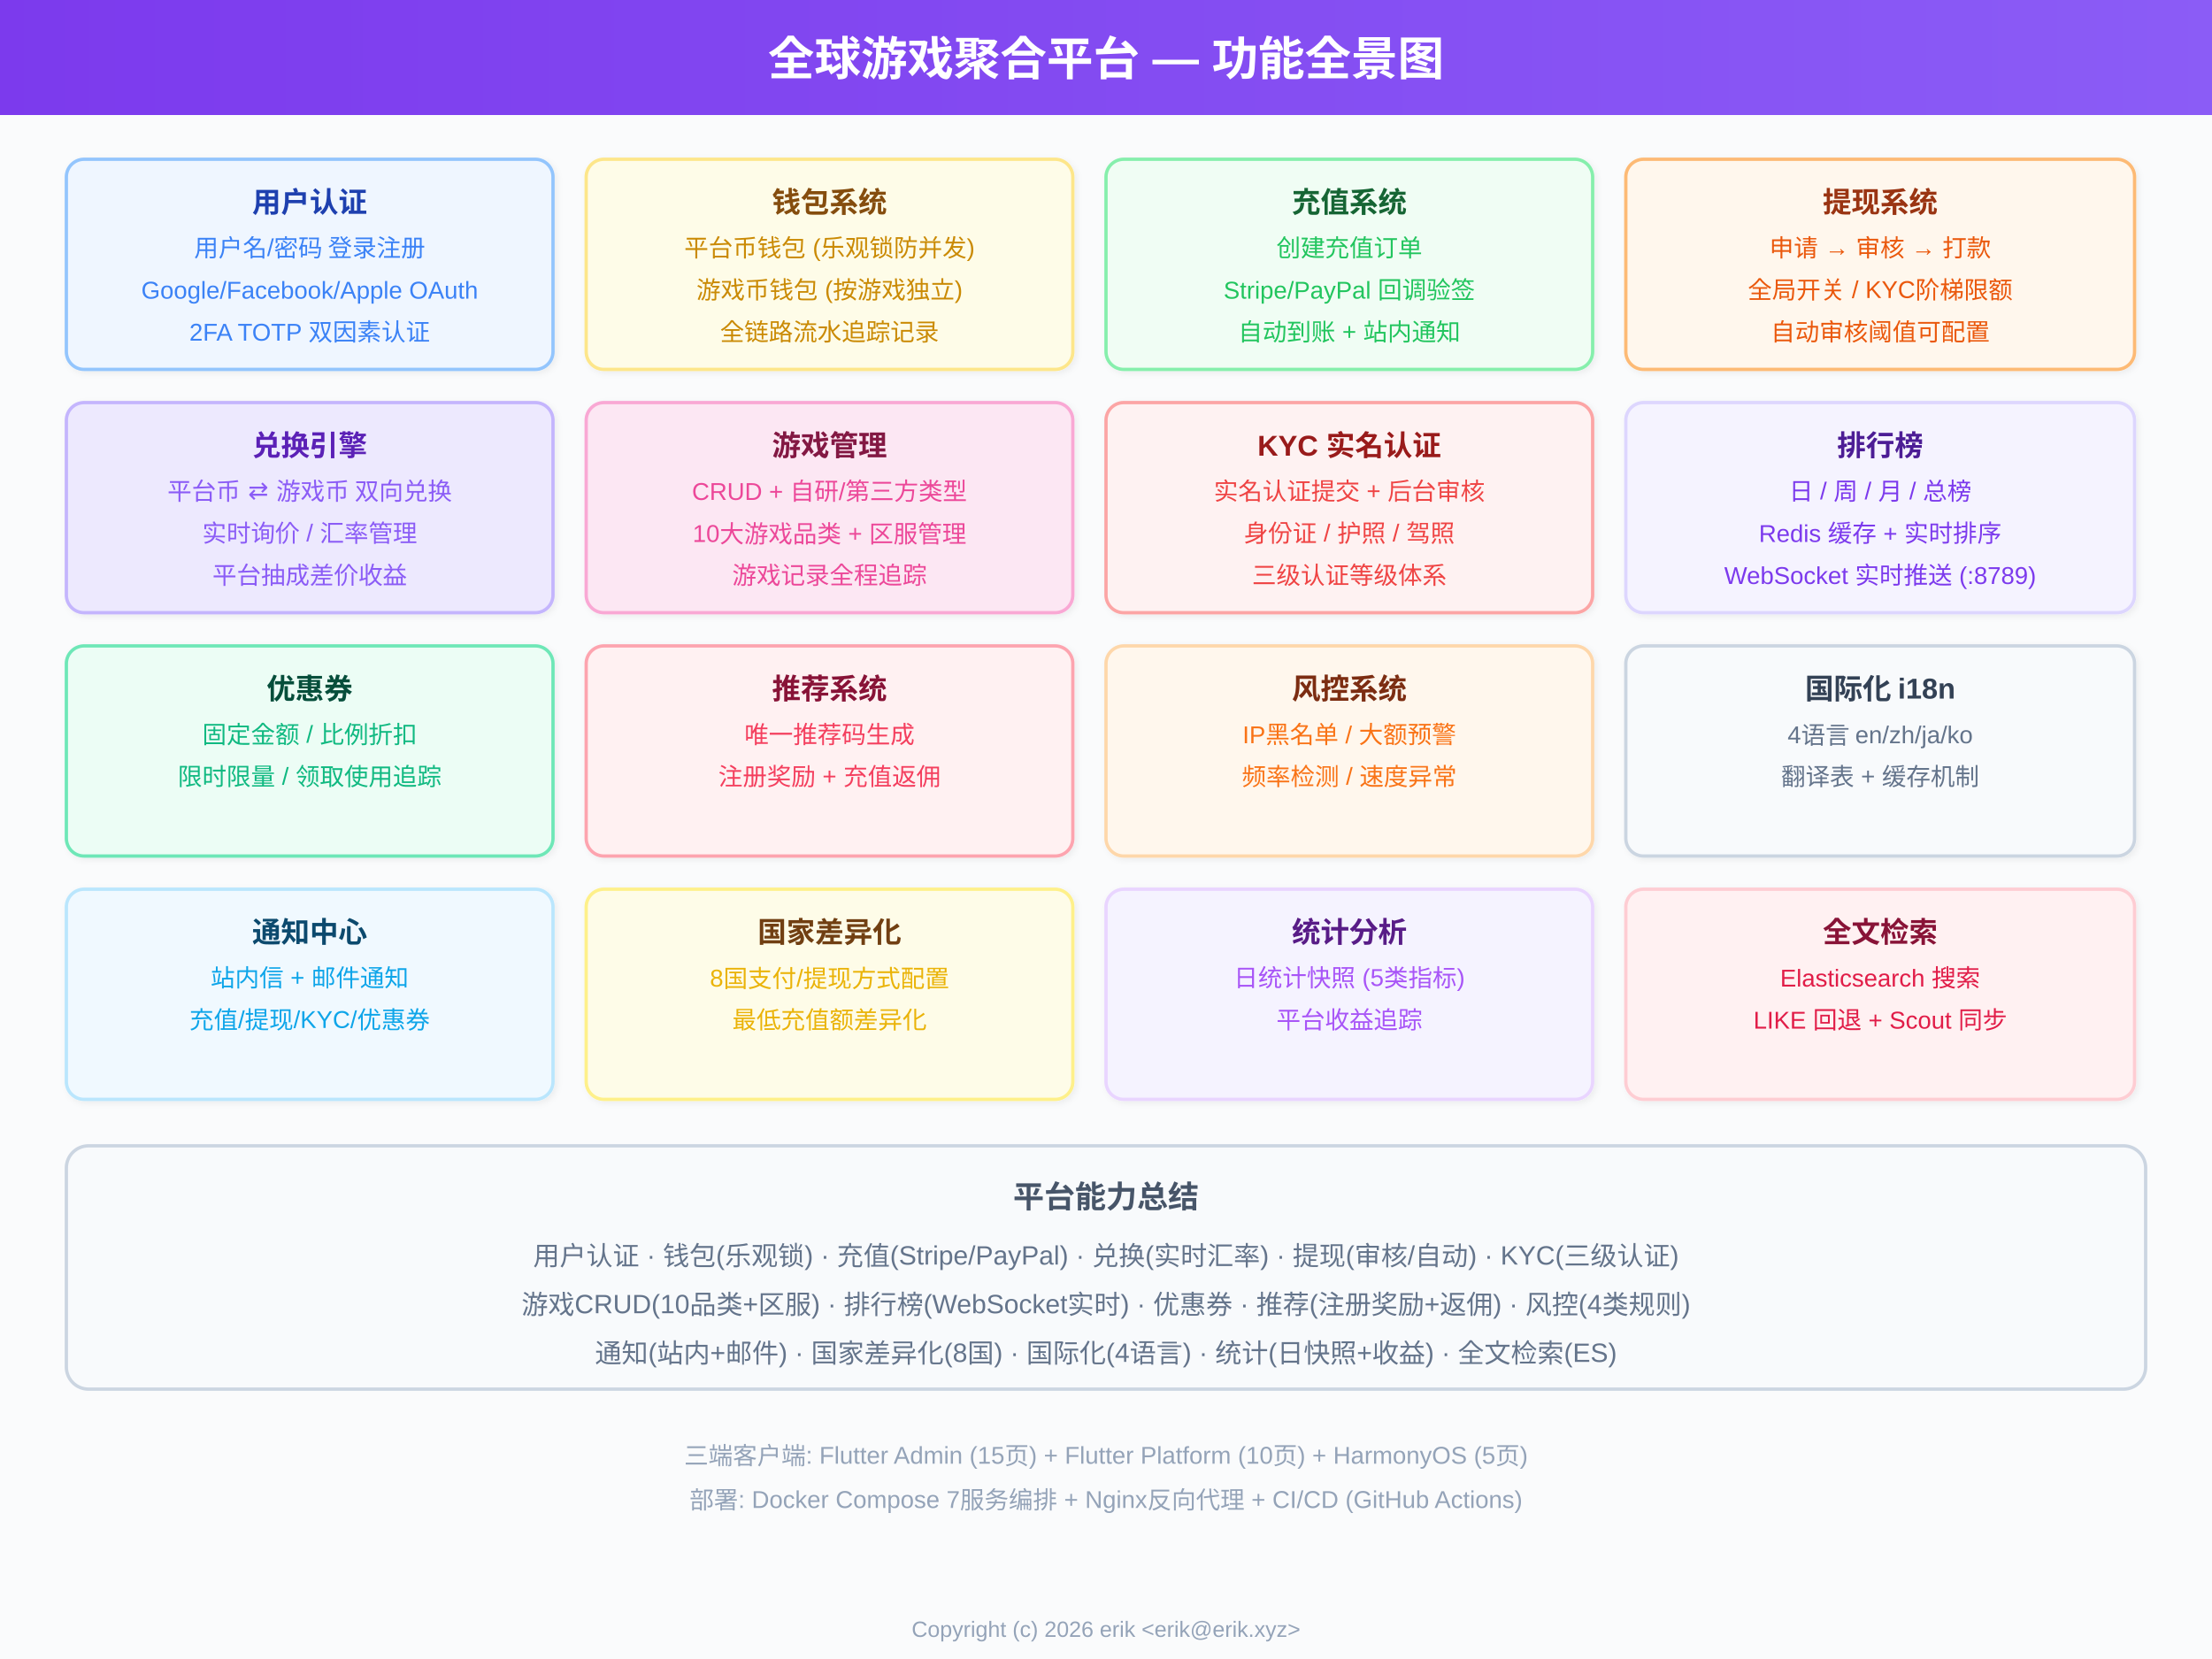
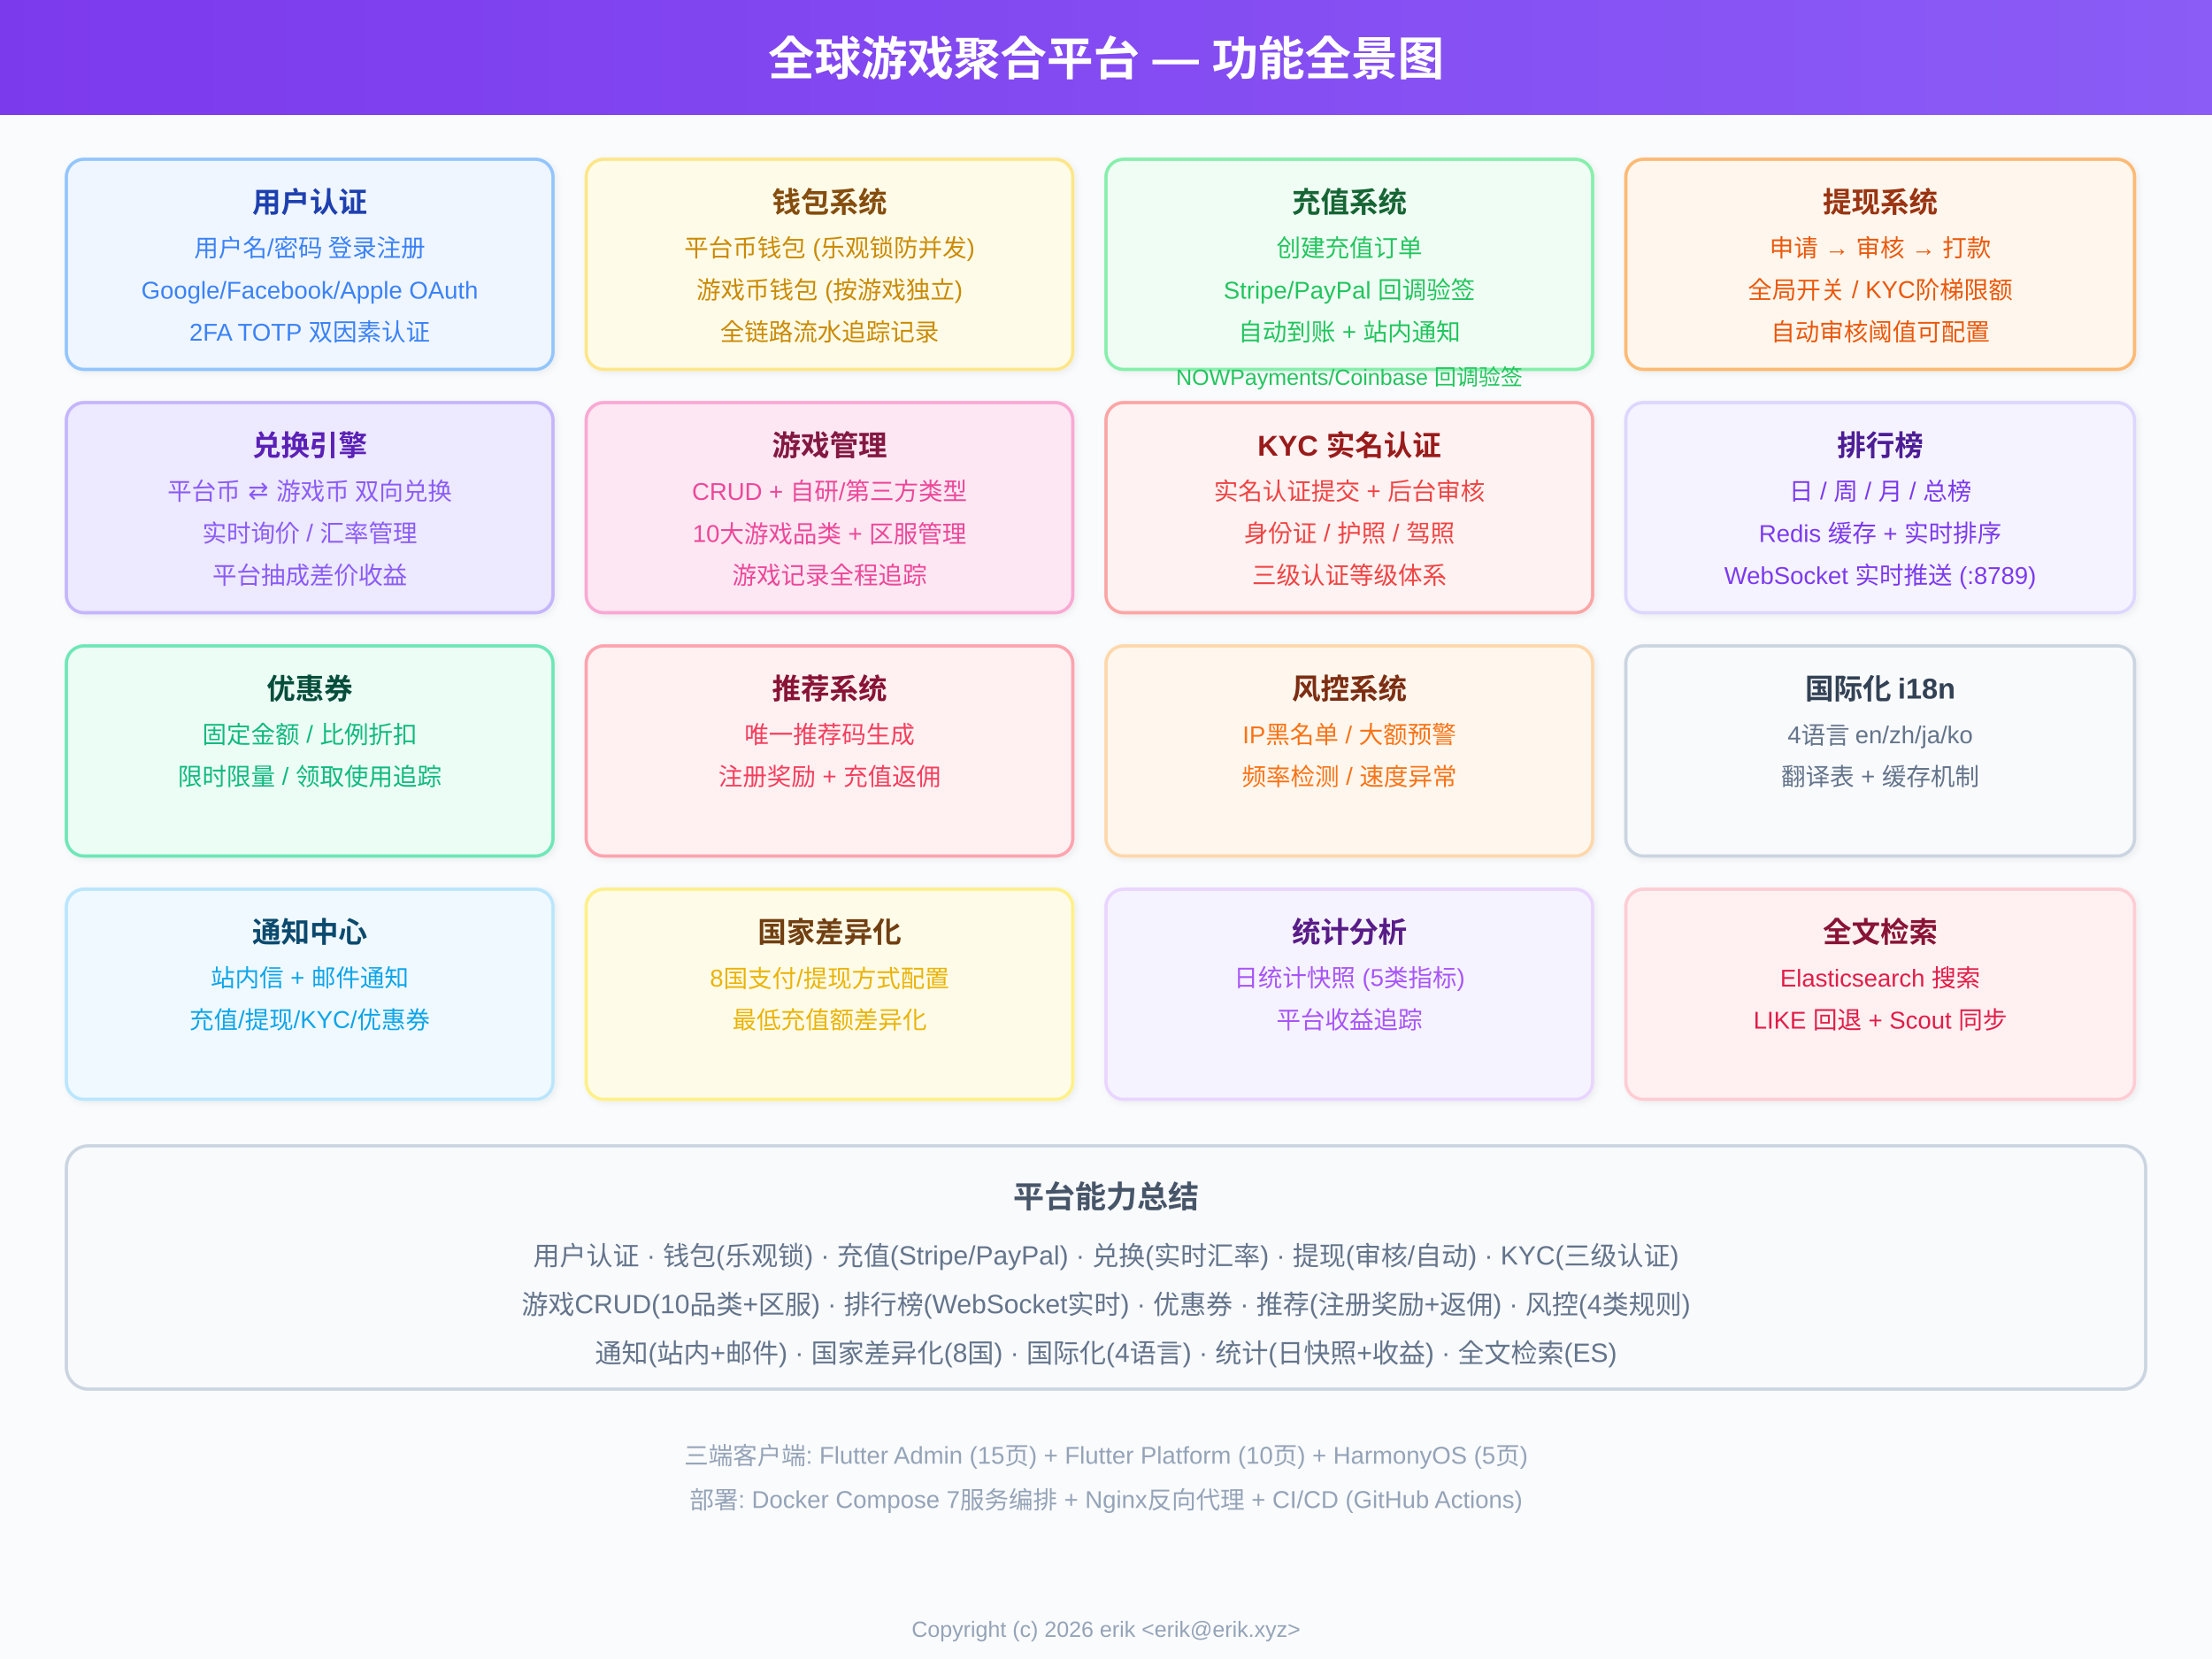
<svg xmlns="http://www.w3.org/2000/svg" viewBox="0 0 1000 750" font-family="Arial, 'Noto Sans SC', sans-serif">
  <defs>
    <linearGradient id="hd" x1="0" y1="0" x2="1" y2="0">
      <stop offset="0%" stop-color="#7c3aed" />
      <stop offset="100%" stop-color="#8b5cf6" />
    </linearGradient>
    <filter id="sh">
      <feDropShadow dx="1" dy="1" stdDeviation="1.5" flood-opacity=".06" />
    </filter>
  </defs>
  <rect width="1000" height="750" fill="#fafbfc" />
  <rect x="0" y="0" width="1000" height="52" fill="url(#hd)" />
  <text x="500" y="34" text-anchor="middle" fill="#fff" font-size="21" font-weight="bold">全球游戏聚合平台 — 功能全景图</text>
  <rect x="30" y="72" width="220" height="95" rx="8" fill="#eff6ff" stroke="#93c5fd" stroke-width="1.5" filter="url(#sh)" />
  <text x="140" y="96" text-anchor="middle" fill="#1e40af" font-size="13" font-weight="bold">用户认证</text>
  <text x="140" y="116" text-anchor="middle" fill="#3b82f6" font-size="11">用户名/密码 登录注册</text>
  <text x="140" y="135" text-anchor="middle" fill="#3b82f6" font-size="11">Google/Facebook/Apple OAuth</text>
  <text x="140" y="154" text-anchor="middle" fill="#3b82f6" font-size="11">2FA TOTP 双因素认证</text>
  <rect x="265" y="72" width="220" height="95" rx="8" fill="#fefce8" stroke="#fde68a" stroke-width="1.5" filter="url(#sh)" />
  <text x="375" y="96" text-anchor="middle" fill="#854d0e" font-size="13" font-weight="bold">钱包系统</text>
  <text x="375" y="116" text-anchor="middle" fill="#ca8a04" font-size="11">平台币钱包 (乐观锁防并发)</text>
  <text x="375" y="135" text-anchor="middle" fill="#ca8a04" font-size="11">游戏币钱包 (按游戏独立)</text>
  <text x="375" y="154" text-anchor="middle" fill="#ca8a04" font-size="11">全链路流水追踪记录</text>
  <rect x="500" y="72" width="220" height="95" rx="8" fill="#f0fdf4" stroke="#86efac" stroke-width="1.5" filter="url(#sh)" />
  <text x="610" y="96" text-anchor="middle" fill="#166534" font-size="13" font-weight="bold">充值系统</text>
  <text x="610" y="116" text-anchor="middle" fill="#22c55e" font-size="11">创建充值订单</text>
  <text x="610" y="135" text-anchor="middle" fill="#22c55e" font-size="11">Stripe/PayPal 回调验签</text>
+   <text x="610" y="174" text-anchor="middle" fill="#22c55e" font-size="10">NOWPayments/Coinbase 回调验签</text>
  <text x="610" y="154" text-anchor="middle" fill="#22c55e" font-size="11">自动到账 + 站内通知</text>
  <rect x="735" y="72" width="230" height="95" rx="8" fill="#fff7ed" stroke="#fdba74" stroke-width="1.5" filter="url(#sh)" />
  <text x="850" y="96" text-anchor="middle" fill="#9a3412" font-size="13" font-weight="bold">提现系统</text>
  <text x="850" y="116" text-anchor="middle" fill="#ea580c" font-size="11">申请 → 审核 → 打款</text>
  <text x="850" y="135" text-anchor="middle" fill="#ea580c" font-size="11">全局开关 / KYC阶梯限额</text>
  <text x="850" y="154" text-anchor="middle" fill="#ea580c" font-size="11">自动审核阈值可配置</text>
  <rect x="30" y="182" width="220" height="95" rx="8" fill="#ede9fe" stroke="#c4b5fd" stroke-width="1.5" filter="url(#sh)" />
  <text x="140" y="206" text-anchor="middle" fill="#5b21b6" font-size="13" font-weight="bold">兑换引擎</text>
  <text x="140" y="226" text-anchor="middle" fill="#8b5cf6" font-size="11">平台币 ⇄ 游戏币 双向兑换</text>
  <text x="140" y="245" text-anchor="middle" fill="#8b5cf6" font-size="11">实时询价 / 汇率管理</text>
  <text x="140" y="264" text-anchor="middle" fill="#8b5cf6" font-size="11">平台抽成差价收益</text>
  <rect x="265" y="182" width="220" height="95" rx="8" fill="#fce7f3" stroke="#f9a8d4" stroke-width="1.5" filter="url(#sh)" />
  <text x="375" y="206" text-anchor="middle" fill="#831843" font-size="13" font-weight="bold">游戏管理</text>
  <text x="375" y="226" text-anchor="middle" fill="#ec4899" font-size="11">CRUD + 自研/第三方类型</text>
  <text x="375" y="245" text-anchor="middle" fill="#ec4899" font-size="11">10大游戏品类 + 区服管理</text>
  <text x="375" y="264" text-anchor="middle" fill="#ec4899" font-size="11">游戏记录全程追踪</text>
  <rect x="500" y="182" width="220" height="95" rx="8" fill="#fef2f2" stroke="#fca5a5" stroke-width="1.5" filter="url(#sh)" />
  <text x="610" y="206" text-anchor="middle" fill="#991b1b" font-size="13" font-weight="bold">KYC 实名认证</text>
  <text x="610" y="226" text-anchor="middle" fill="#ef4444" font-size="11">实名认证提交 + 后台审核</text>
  <text x="610" y="245" text-anchor="middle" fill="#ef4444" font-size="11">身份证 / 护照 / 驾照</text>
  <text x="610" y="264" text-anchor="middle" fill="#ef4444" font-size="11">三级认证等级体系</text>
  <rect x="735" y="182" width="230" height="95" rx="8" fill="#f5f3ff" stroke="#ddd6fe" stroke-width="1.5" filter="url(#sh)" />
  <text x="850" y="206" text-anchor="middle" fill="#4c1d95" font-size="13" font-weight="bold">排行榜</text>
  <text x="850" y="226" text-anchor="middle" fill="#7c3aed" font-size="11">日 / 周 / 月 / 总榜</text>
  <text x="850" y="245" text-anchor="middle" fill="#7c3aed" font-size="11">Redis 缓存 + 实时排序</text>
  <text x="850" y="264" text-anchor="middle" fill="#7c3aed" font-size="11">WebSocket 实时推送 (:8789)</text>
  <rect x="30" y="292" width="220" height="95" rx="8" fill="#ecfdf5" stroke="#6ee7b7" stroke-width="1.5" filter="url(#sh)" />
  <text x="140" y="316" text-anchor="middle" fill="#064e3b" font-size="13" font-weight="bold">优惠券</text>
  <text x="140" y="336" text-anchor="middle" fill="#10b981" font-size="11">固定金额 / 比例折扣</text>
  <text x="140" y="355" text-anchor="middle" fill="#10b981" font-size="11">限时限量 / 领取使用追踪</text>
  <rect x="265" y="292" width="220" height="95" rx="8" fill="#fff1f2" stroke="#fda4af" stroke-width="1.5" filter="url(#sh)" />
  <text x="375" y="316" text-anchor="middle" fill="#881337" font-size="13" font-weight="bold">推荐系统</text>
  <text x="375" y="336" text-anchor="middle" fill="#f43f5e" font-size="11">唯一推荐码生成</text>
  <text x="375" y="355" text-anchor="middle" fill="#f43f5e" font-size="11">注册奖励 + 充值返佣</text>
  <rect x="500" y="292" width="220" height="95" rx="8" fill="#fff7ed" stroke="#fed7aa" stroke-width="1.5" filter="url(#sh)" />
  <text x="610" y="316" text-anchor="middle" fill="#7c2d12" font-size="13" font-weight="bold">风控系统</text>
  <text x="610" y="336" text-anchor="middle" fill="#f97316" font-size="11">IP黑名单 / 大额预警</text>
  <text x="610" y="355" text-anchor="middle" fill="#f97316" font-size="11">频率检测 / 速度异常</text>
  <rect x="735" y="292" width="230" height="95" rx="8" fill="#f8fafc" stroke="#cbd5e1" stroke-width="1.5" filter="url(#sh)" />
  <text x="850" y="316" text-anchor="middle" fill="#334155" font-size="13" font-weight="bold">国际化 i18n</text>
  <text x="850" y="336" text-anchor="middle" fill="#64748b" font-size="11">4语言 en/zh/ja/ko</text>
  <text x="850" y="355" text-anchor="middle" fill="#64748b" font-size="11">翻译表 + 缓存机制</text>
  <rect x="30" y="402" width="220" height="95" rx="8" fill="#f0f9ff" stroke="#bae6fd" stroke-width="1.5" filter="url(#sh)" />
  <text x="140" y="426" text-anchor="middle" fill="#0c4a6e" font-size="13" font-weight="bold">通知中心</text>
  <text x="140" y="446" text-anchor="middle" fill="#0ea5e9" font-size="11">站内信 + 邮件通知</text>
  <text x="140" y="465" text-anchor="middle" fill="#0ea5e9" font-size="11">充值/提现/KYC/优惠券</text>
  <rect x="265" y="402" width="220" height="95" rx="8" fill="#fefce8" stroke="#fef08a" stroke-width="1.5" filter="url(#sh)" />
  <text x="375" y="426" text-anchor="middle" fill="#713f12" font-size="13" font-weight="bold">国家差异化</text>
  <text x="375" y="446" text-anchor="middle" fill="#eab308" font-size="11">8国支付/提现方式配置</text>
  <text x="375" y="465" text-anchor="middle" fill="#eab308" font-size="11">最低充值额差异化</text>
  <rect x="500" y="402" width="220" height="95" rx="8" fill="#f5f3ff" stroke="#e9d5ff" stroke-width="1.5" filter="url(#sh)" />
  <text x="610" y="426" text-anchor="middle" fill="#581c87" font-size="13" font-weight="bold">统计分析</text>
  <text x="610" y="446" text-anchor="middle" fill="#a855f7" font-size="11">日统计快照 (5类指标)</text>
  <text x="610" y="465" text-anchor="middle" fill="#a855f7" font-size="11">平台收益追踪</text>
  <rect x="735" y="402" width="230" height="95" rx="8" fill="#fff1f2" stroke="#fecdd3" stroke-width="1.5" filter="url(#sh)" />
  <text x="850" y="426" text-anchor="middle" fill="#881337" font-size="13" font-weight="bold">全文检索</text>
  <text x="850" y="446" text-anchor="middle" fill="#e11d48" font-size="11">Elasticsearch 搜索</text>
  <text x="850" y="465" text-anchor="middle" fill="#e11d48" font-size="11">LIKE 回退 + Scout 同步</text>
  <rect x="30" y="518" width="940" height="110" rx="10" fill="#f8fafc" stroke="#cbd5e1" stroke-width="1.5" />
  <text x="500" y="546" text-anchor="middle" fill="#475569" font-size="14" font-weight="bold">平台能力总结</text>
  <text x="500" y="572" text-anchor="middle" fill="#64748b" font-size="12">用户认证 · 钱包(乐观锁) · 充值(Stripe/PayPal) · 兑换(实时汇率) · 提现(审核/自动) · KYC(三级认证)</text>
  <text x="500" y="594" text-anchor="middle" fill="#64748b" font-size="12">游戏CRUD(10品类+区服) · 排行榜(WebSocket实时) · 优惠券 · 推荐(注册奖励+返佣) · 风控(4类规则)</text>
  <text x="500" y="616" text-anchor="middle" fill="#64748b" font-size="12">通知(站内+邮件) · 国家差异化(8国) · 国际化(4语言) · 统计(日快照+收益) · 全文检索(ES)</text>
  <text x="500" y="662" text-anchor="middle" fill="#94a3b8" font-size="11">三端客户端: Flutter Admin (15页) + Flutter Platform (10页) + HarmonyOS (5页)</text>
  <text x="500" y="682" text-anchor="middle" fill="#94a3b8" font-size="11">部署: Docker Compose 7服务编排 + Nginx反向代理 + CI/CD (GitHub Actions)</text>
  <text x="500" y="740" text-anchor="middle" fill="#94a3b8" font-size="10">Copyright (c) 2026 erik &lt;erik@erik.xyz&gt;</text>
</svg>
